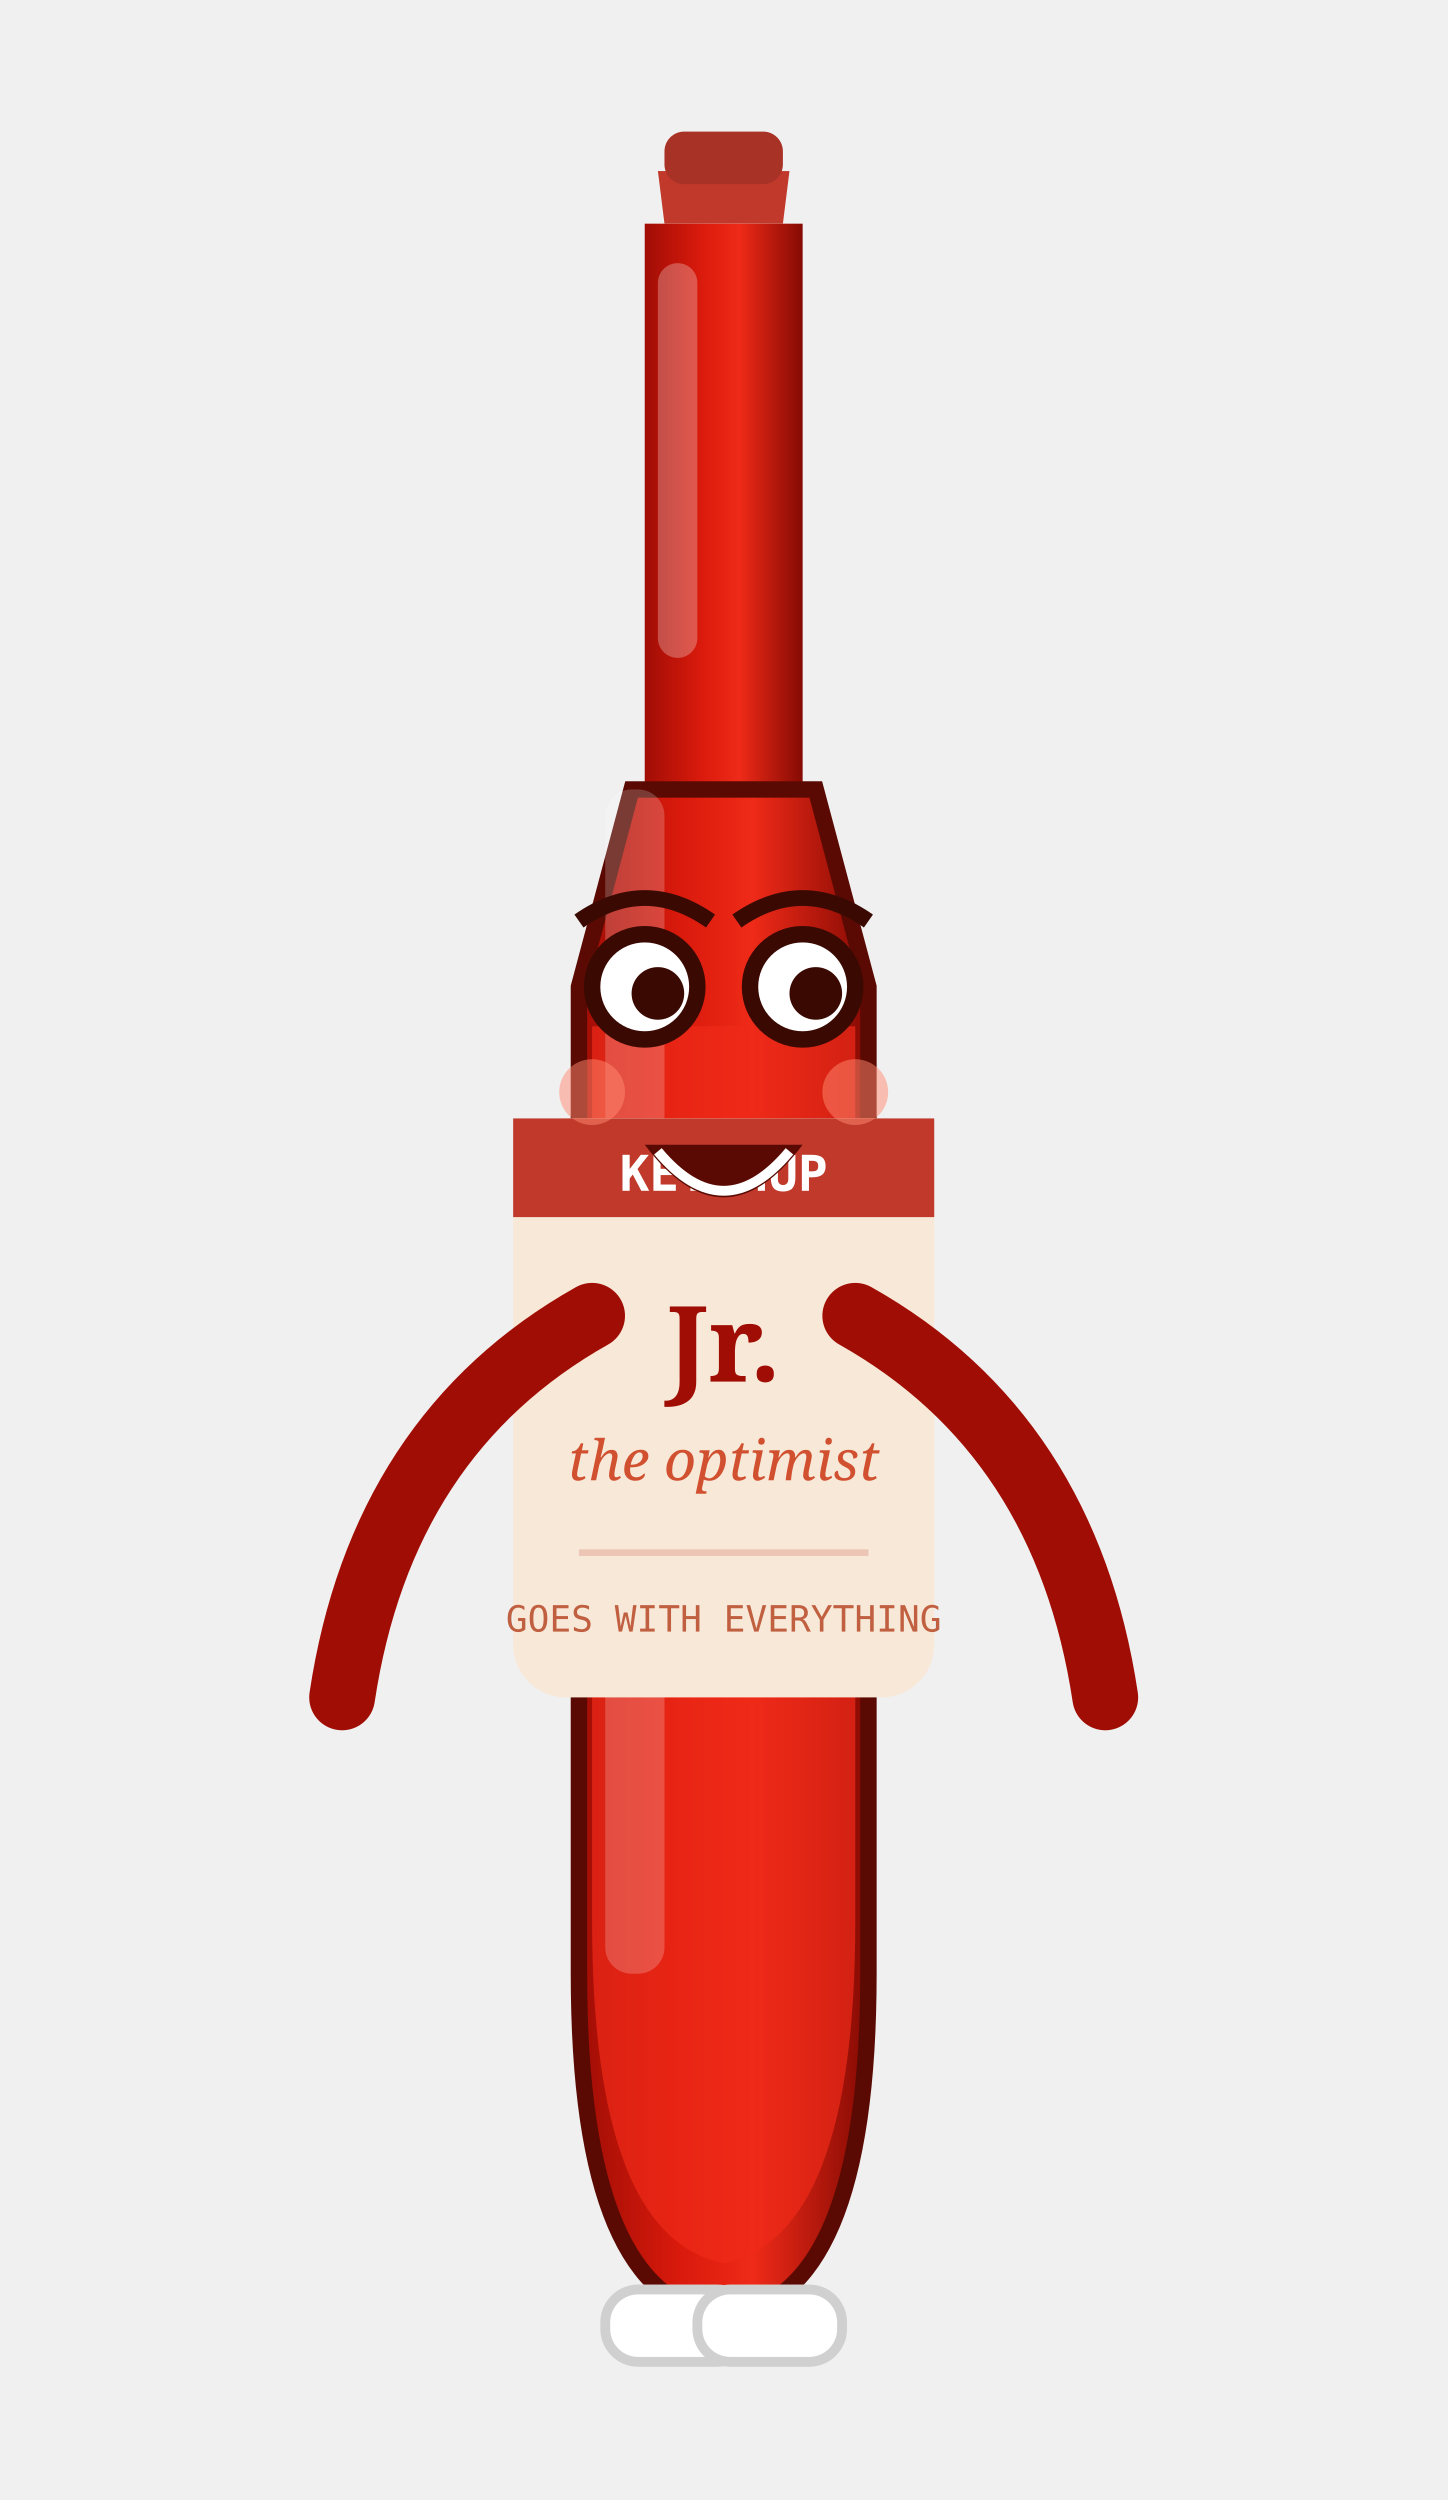
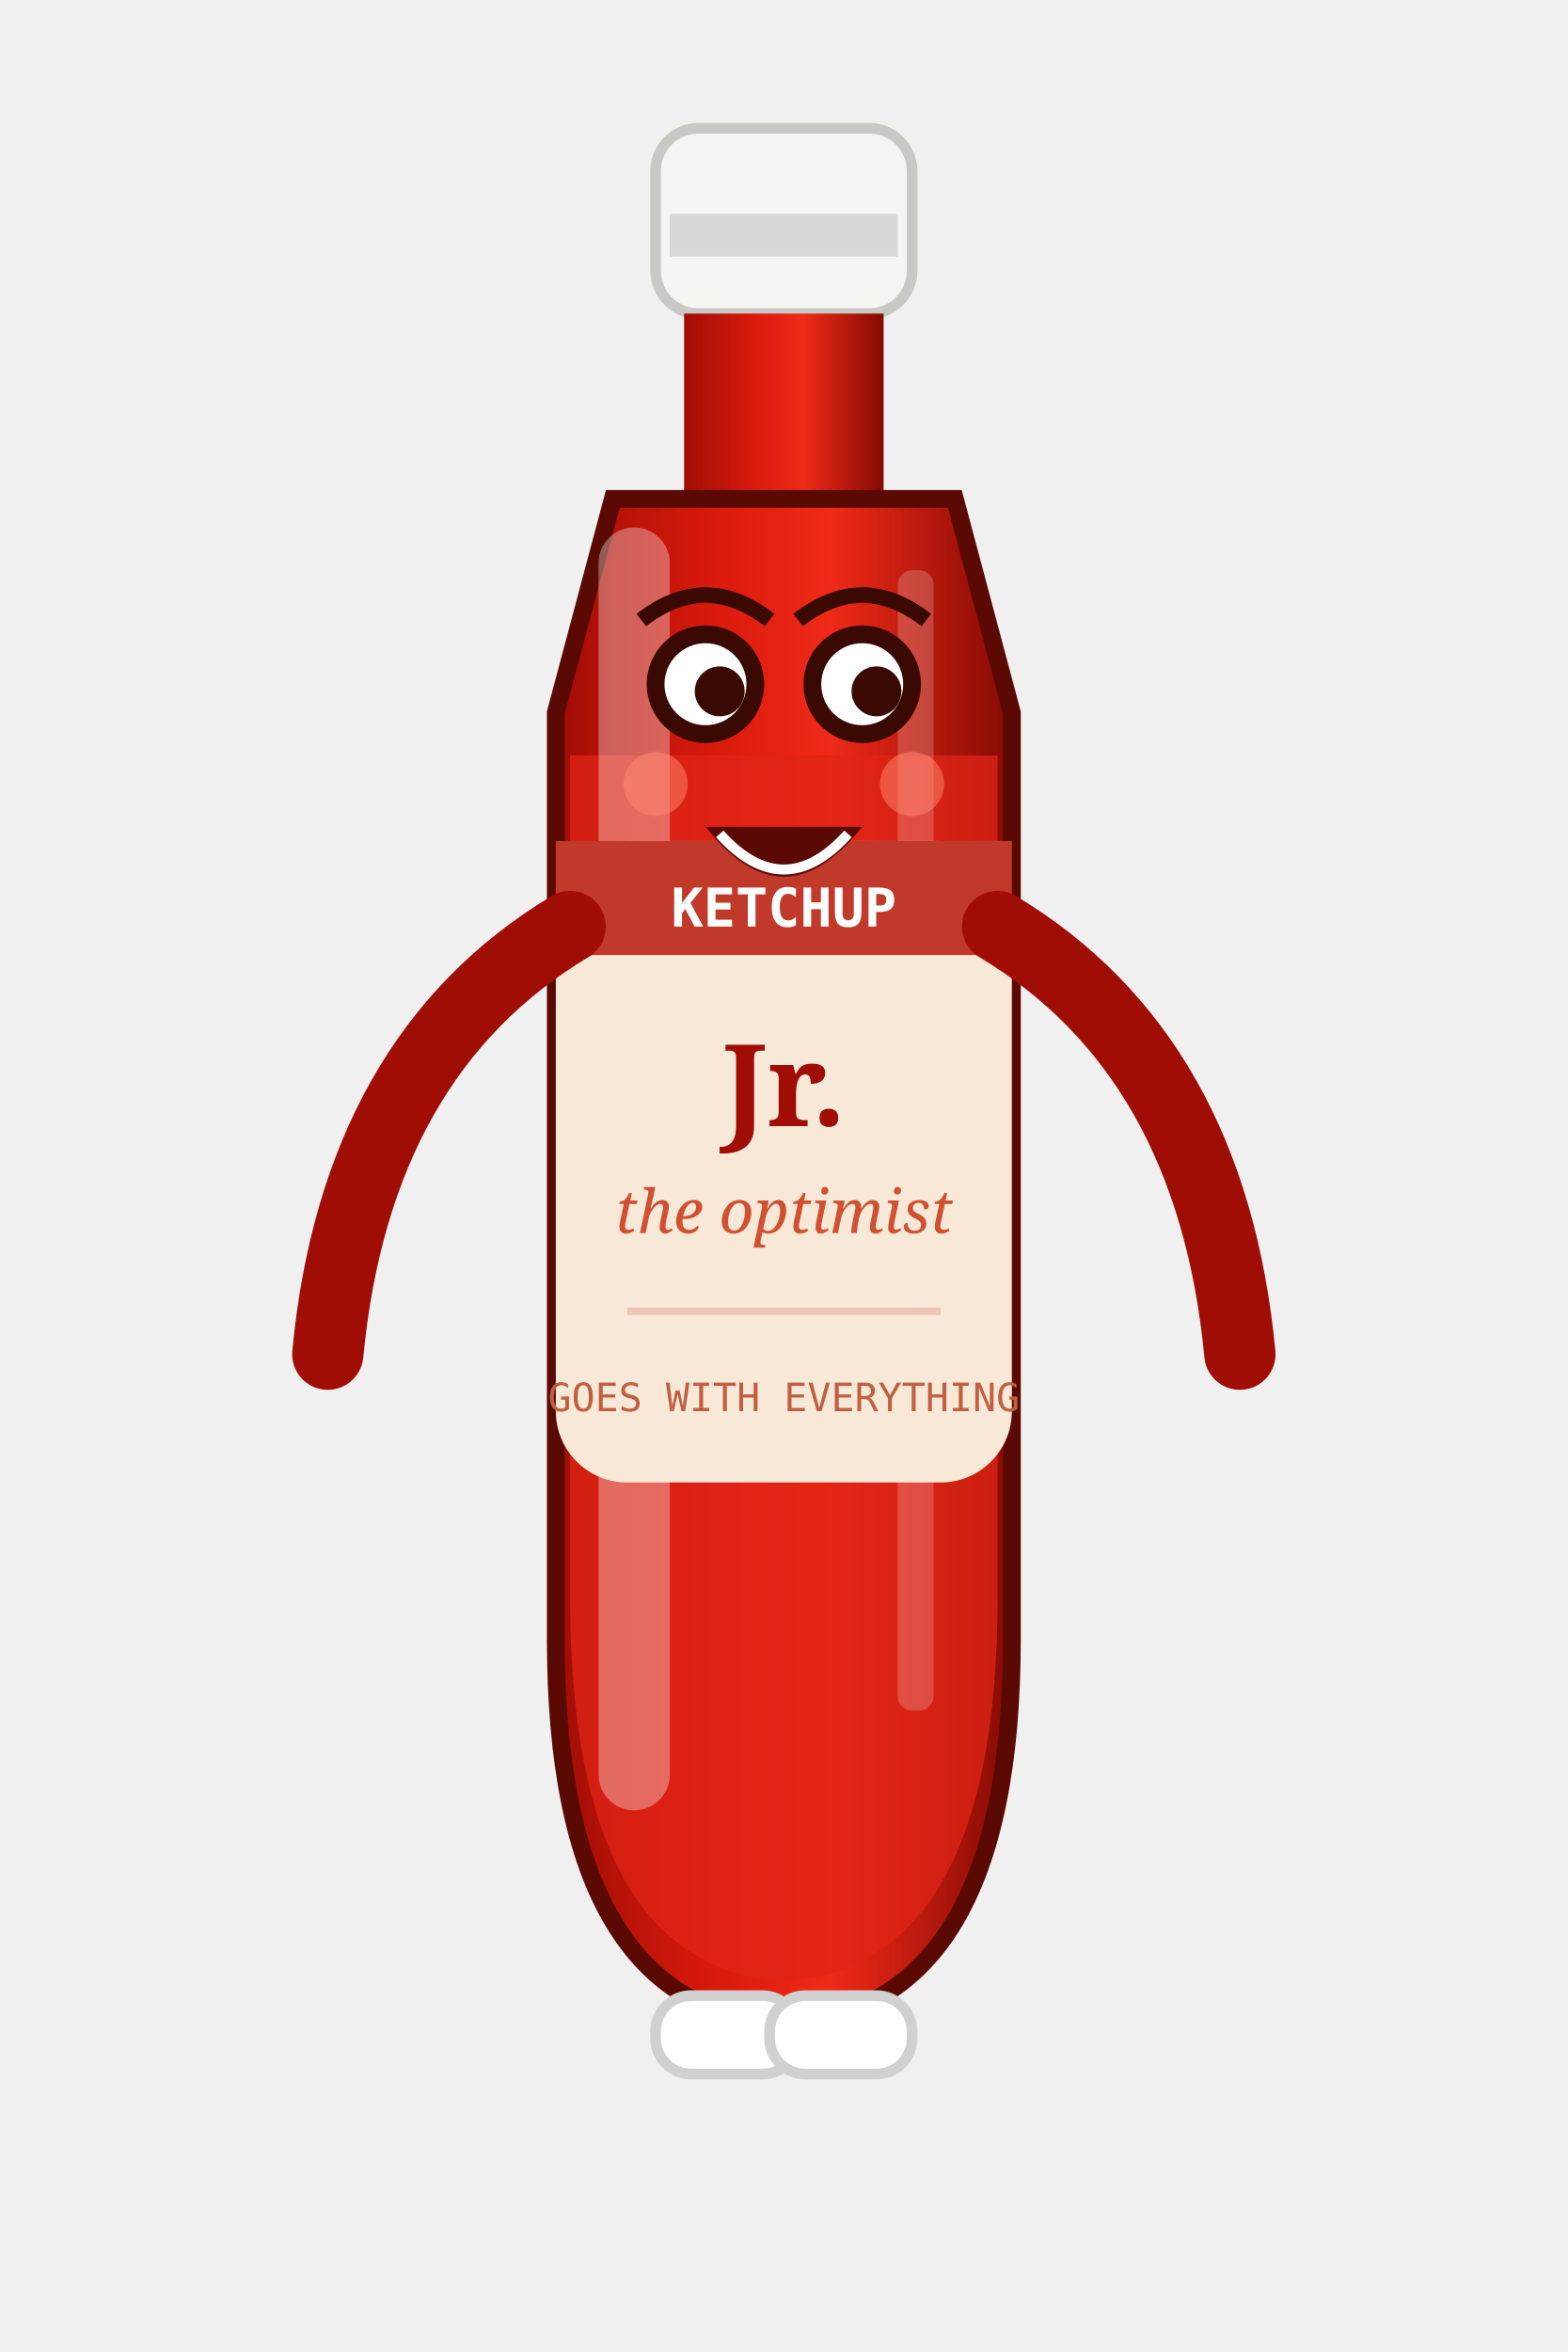
- <svg xmlns="http://www.w3.org/2000/svg" viewBox="0 0 220 380" width="220" height="380">
+ <svg xmlns="http://www.w3.org/2000/svg" viewBox="0 0 220 330" width="220" height="330">
  <defs>
    <linearGradient id="kRed" x1="0" y1="0" x2="1" y2="0">
      <stop offset="0" stop-color="#a00d05" />
      <stop offset="0.35" stop-color="#d91a0c" />
      <stop offset="0.6" stop-color="#ef2a18" />
      <stop offset="1" stop-color="#850a03" />
    </linearGradient>
+     <linearGradient id="kGlassLite" x1="0" y1="0" x2="1" y2="0">
+       <stop offset="0" stop-color="#d03020" />
+       <stop offset="0.5" stop-color="#e84838" />
+       <stop offset="1" stop-color="#b02818" />
+     </linearGradient>
  </defs>
-   <path d="M100 26 L120 26 L119 34 L101 34 Z" fill="#c0392b" />
-   <rect x="101" y="20" width="18" height="8" rx="3" fill="#a93226" />
-   <rect x="98" y="34" width="24" height="86" fill="url(#kRed)" />
-   <path d="M96 120 L124 120 L132 150 L132 300 Q132 350 110 352 Q88 350 88 300 L88 150 Z" fill="url(#kRed)" stroke="#5a0a02" stroke-width="2.5" />
-   <path d="M90 156 L130 156 L130 292 Q130 340 110 344 Q90 340 90 292 L90 156 Z" fill="#ef2a18" opacity=".7" />
-   <rect x="100" y="40" width="6" height="60" rx="3" fill="#ffffff44" />
-   <rect x="92" y="120" width="9" height="180" rx="4" fill="#ffffff33" />
+   <rect x="92" y="18" width="36" height="26" rx="6" fill="#f4f4f0" stroke="#c8c8c4" stroke-width="1.5" />
+   <path d="M94 30 L126 30 L126 36 L94 36 Z" fill="#d8d8d4" />
+   <rect x="96" y="44" width="28" height="26" fill="url(#kRed)" />
+   <path d="M86 70 L134 70 L142 100 L142 230 Q142 282 110 284 Q78 282 78 230 L78 100 Z" fill="url(#kRed)" stroke="#5a0a02" stroke-width="2.5" />
+   <path d="M80 106 L140 106 L140 224 Q140 276 110 278 Q80 276 80 224 L80 106 Z" fill="#e02415" opacity=".75" />
+   <rect x="84" y="74" width="10" height="180" rx="5" fill="#ffffff55" />
+   <rect x="126" y="80" width="5" height="160" rx="2" fill="#ffffff33" />
  <g id="kLabel">
-     <rect x="78" y="170" width="64" height="88" rx="8" fill="#f8e8d8" />
-     <rect x="78" y="170" width="64" height="15" fill="#c0392b" />
-     <text x="110" y="181" text-anchor="middle" font-family="monospace" font-size="7.5" font-weight="bold" fill="#fff">KETCHUP</text>
-     <text x="110" y="210" text-anchor="middle" font-family="serif" font-size="16" font-weight="bold" fill="#a00d05">Jr.</text>
-     <text x="110" y="225" text-anchor="middle" font-family="serif" font-size="8.5" font-style="italic" fill="#d05030">the optimist</text>
-     <path d="M88 236 L132 236" stroke="#c0392b33" stroke-width="1" />
-     <text x="110" y="248" text-anchor="middle" font-family="monospace" font-size="5.5" fill="#c06040">GOES WITH EVERYTHING</text>
+     <rect x="78" y="118" width="64" height="90" rx="10" fill="#f8e8d8" />
+     <rect x="78" y="118" width="64" height="16" fill="#c0392b" />
+     <text x="110" y="130" text-anchor="middle" font-family="monospace" font-size="7.5" font-weight="bold" fill="#fff">KETCHUP</text>
+     <text x="110" y="158" text-anchor="middle" font-family="serif" font-size="16" font-weight="bold" fill="#a00d05">Jr.</text>
+     <text x="110" y="173" text-anchor="middle" font-family="serif" font-size="8.5" font-style="italic" fill="#d05030">the optimist</text>
+     <path d="M88 184 L132 184" stroke="#c0392b33" stroke-width="1" />
+     <text x="110" y="198" text-anchor="middle" font-family="monospace" font-size="5.5" fill="#c06040">GOES WITH EVERYTHING</text>
  </g>
  <g id="kEyes">
-     <circle cx="98" cy="150" r="8" fill="#fff" stroke="#3a0a02" stroke-width="2.5" />
-     <circle cx="122" cy="150" r="8" fill="#fff" stroke="#3a0a02" stroke-width="2.5" />
-     <circle cx="100" cy="151" r="4" fill="#3a0a02" />
-     <circle cx="124" cy="151" r="4" fill="#3a0a02" />
-     <path d="M88 140 Q98 133 108 140" stroke="#3a0a02" stroke-width="2.4" fill="none" />
-     <path d="M112 140 Q122 133 132 140" stroke="#3a0a02" stroke-width="2.4" fill="none" />
-     <circle cx="90" cy="166" r="5" fill="#ff8a70" opacity=".5" />
-     <circle cx="130" cy="166" r="5" fill="#ff8a70" opacity=".5" />
+     <circle cx="99" cy="96" r="7" fill="#fff" stroke="#3a0a02" stroke-width="2.5" />
+     <circle cx="121" cy="96" r="7" fill="#fff" stroke="#3a0a02" stroke-width="2.5" />
+     <circle cx="101" cy="97" r="3.5" fill="#3a0a02" />
+     <circle cx="123" cy="97" r="3.5" fill="#3a0a02" />
+     <path d="M90 87 Q99 80 108 87" stroke="#3a0a02" stroke-width="2.2" fill="none" />
+     <path d="M112 87 Q121 80 130 87" stroke="#3a0a02" stroke-width="2.2" fill="none" />
+     <circle cx="92" cy="110" r="4.5" fill="#ff8a70" opacity=".5" />
+     <circle cx="128" cy="110" r="4.5" fill="#ff8a70" opacity=".5" />
  </g>
  <g id="kMouth">
-     <path d="M98 174 Q110 190 122 174 Z" fill="#5a0a02" />
-     <path d="M100 175 Q110 187 120 175" stroke="#fff" stroke-width="1.5" fill="none" />
+     <path d="M99 116 Q110 130 121 116 Z" fill="#5a0a02" />
+     <path d="M101 117 Q110 127 119 117" stroke="#fff" stroke-width="1.4" fill="none" />
  </g>
  <g id="kArmL">
-     <path d="M90 200 Q58 218 52 258" stroke="#a00d05" stroke-width="10" stroke-linecap="round" fill="none" />
+     <path d="M80 130 Q50 148 46 190" stroke="#a00d05" stroke-width="10" stroke-linecap="round" fill="none" />
  </g>
  <g id="kArmR">
-     <path d="M130 200 Q162 218 168 258" stroke="#a00d05" stroke-width="10" stroke-linecap="round" fill="none" />
+     <path d="M140 130 Q170 148 174 190" stroke="#a00d05" stroke-width="10" stroke-linecap="round" fill="none" />
  </g>
-   <rect x="92" y="348" width="22" height="11" rx="5" fill="#fff" stroke="#d0d0d0" stroke-width="1.5" />
-   <rect x="106" y="348" width="22" height="11" rx="5" fill="#fff" stroke="#d0d0d0" stroke-width="1.5" />
+   <rect x="92" y="280" width="20" height="11" rx="5" fill="#fff" stroke="#d0d0d0" stroke-width="1.5" />
+   <rect x="108" y="280" width="20" height="11" rx="5" fill="#fff" stroke="#d0d0d0" stroke-width="1.5" />
</svg>
